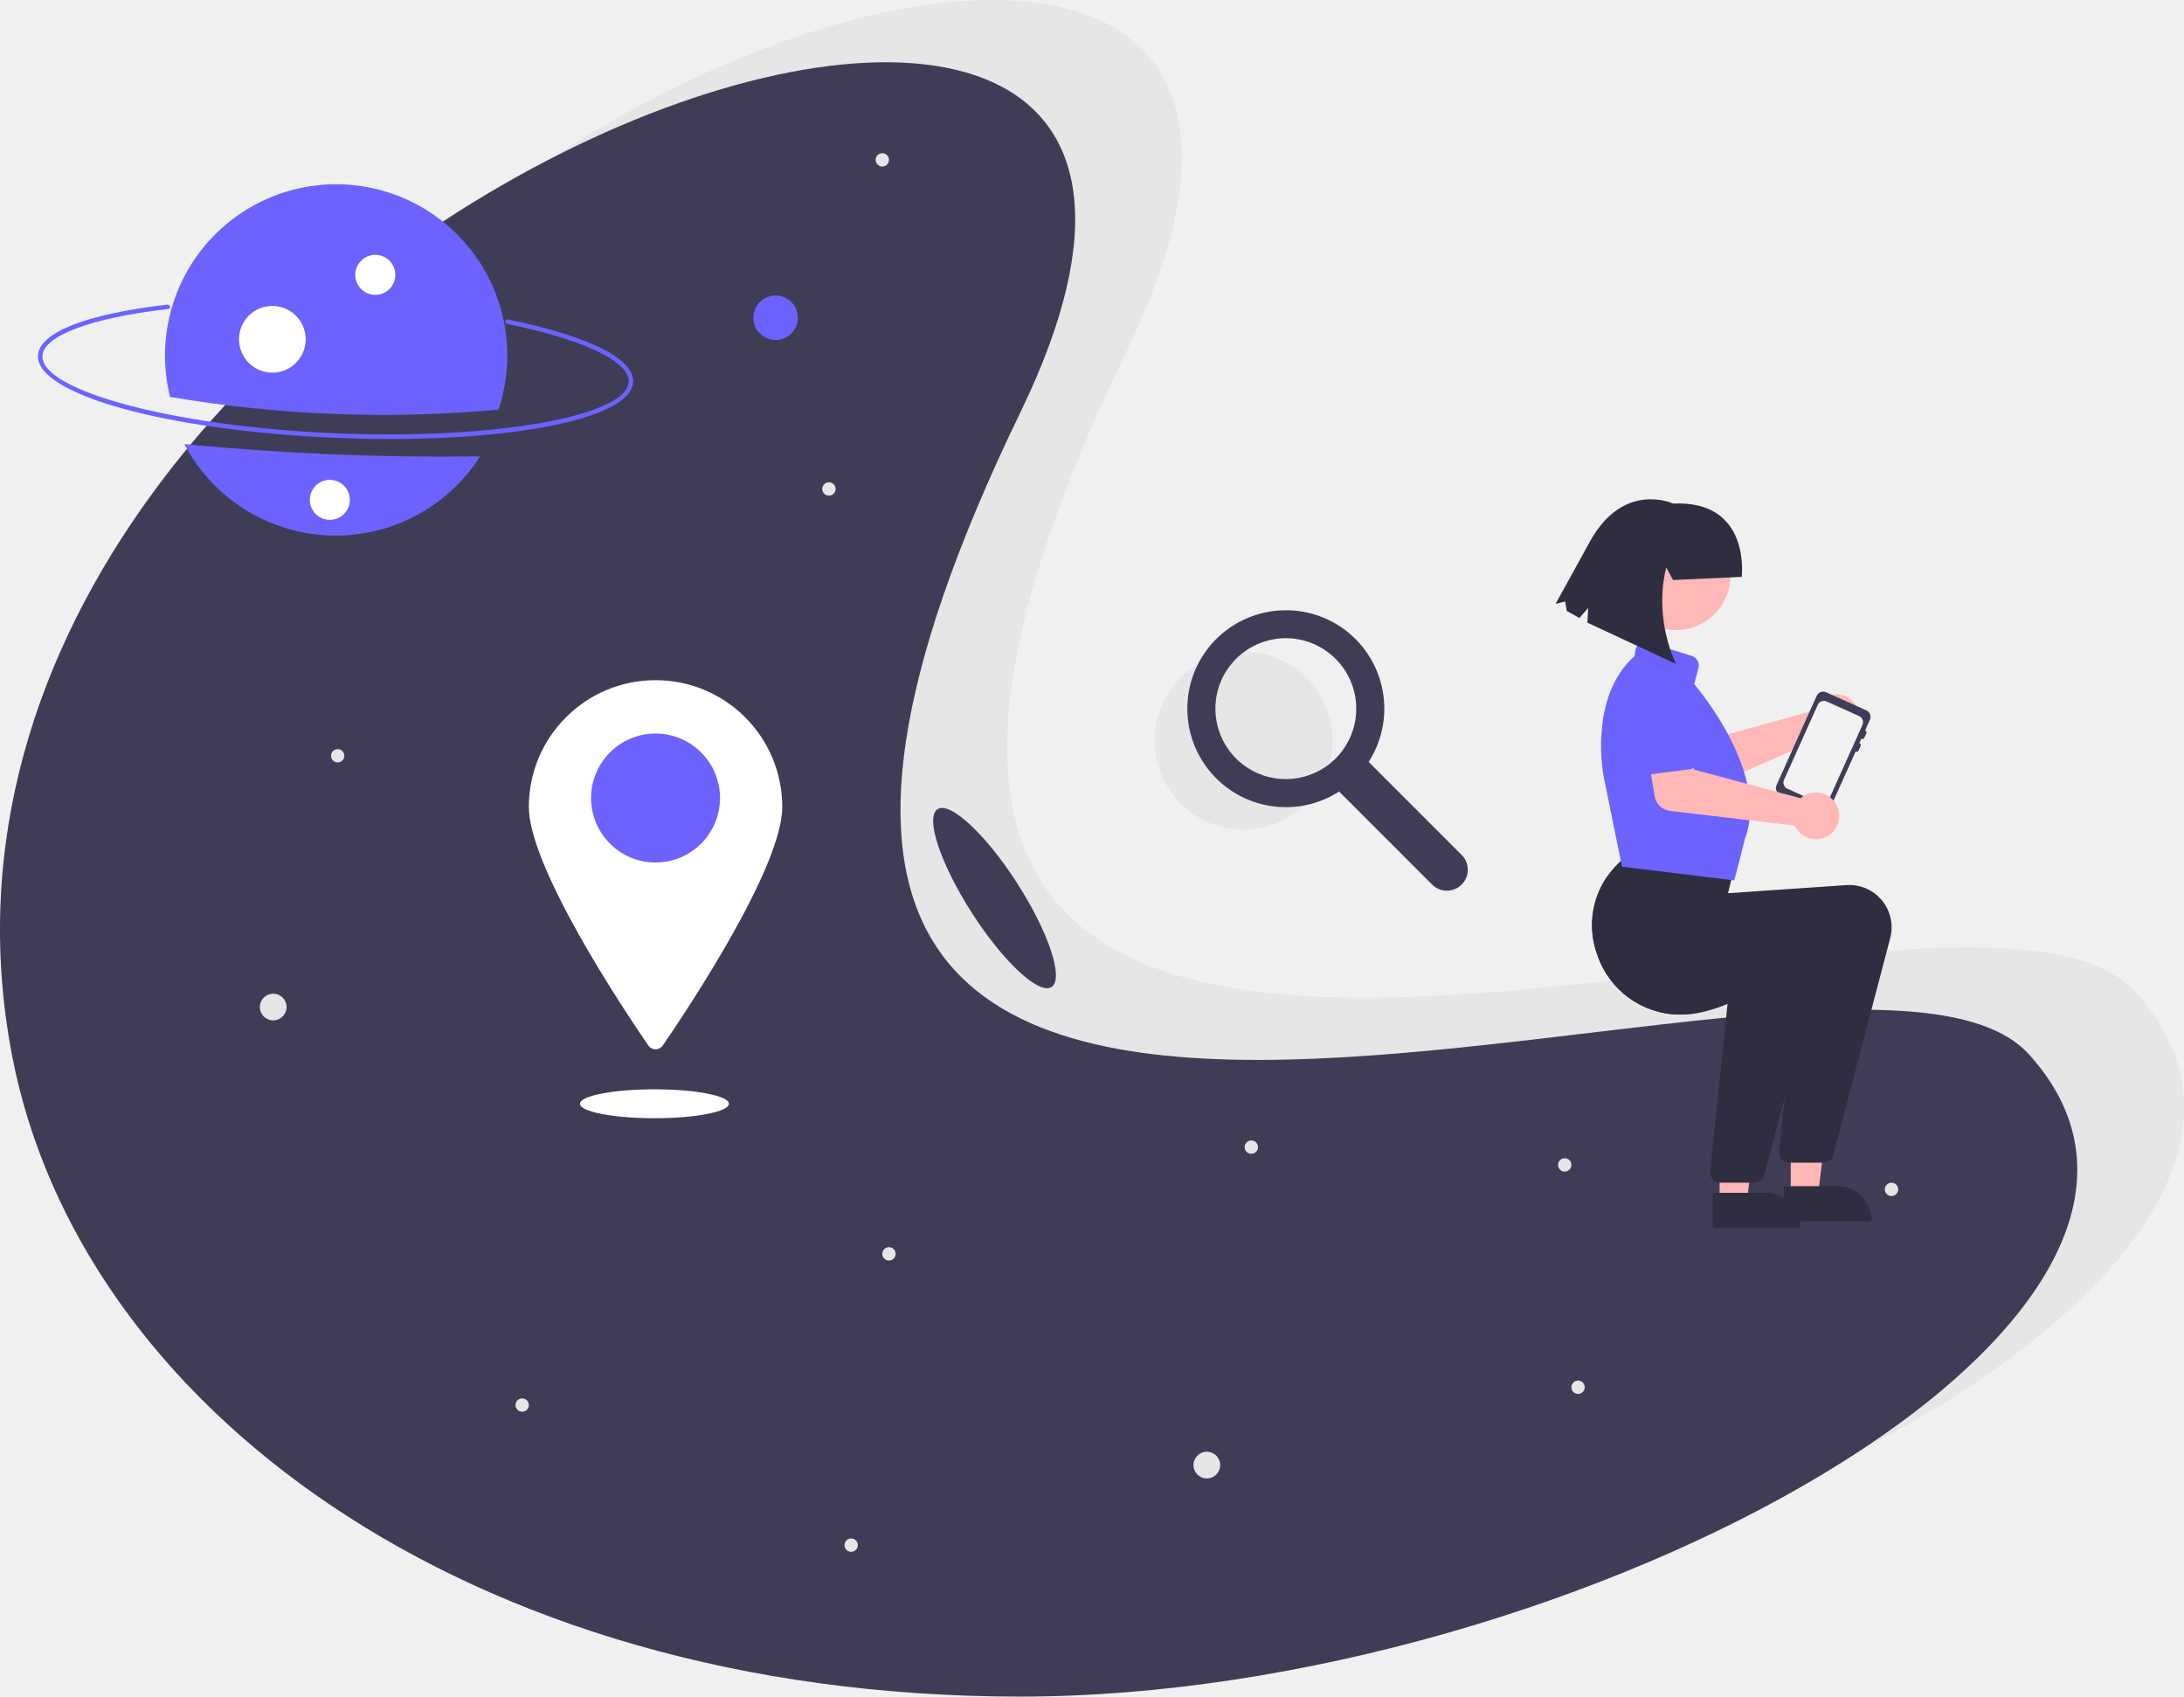
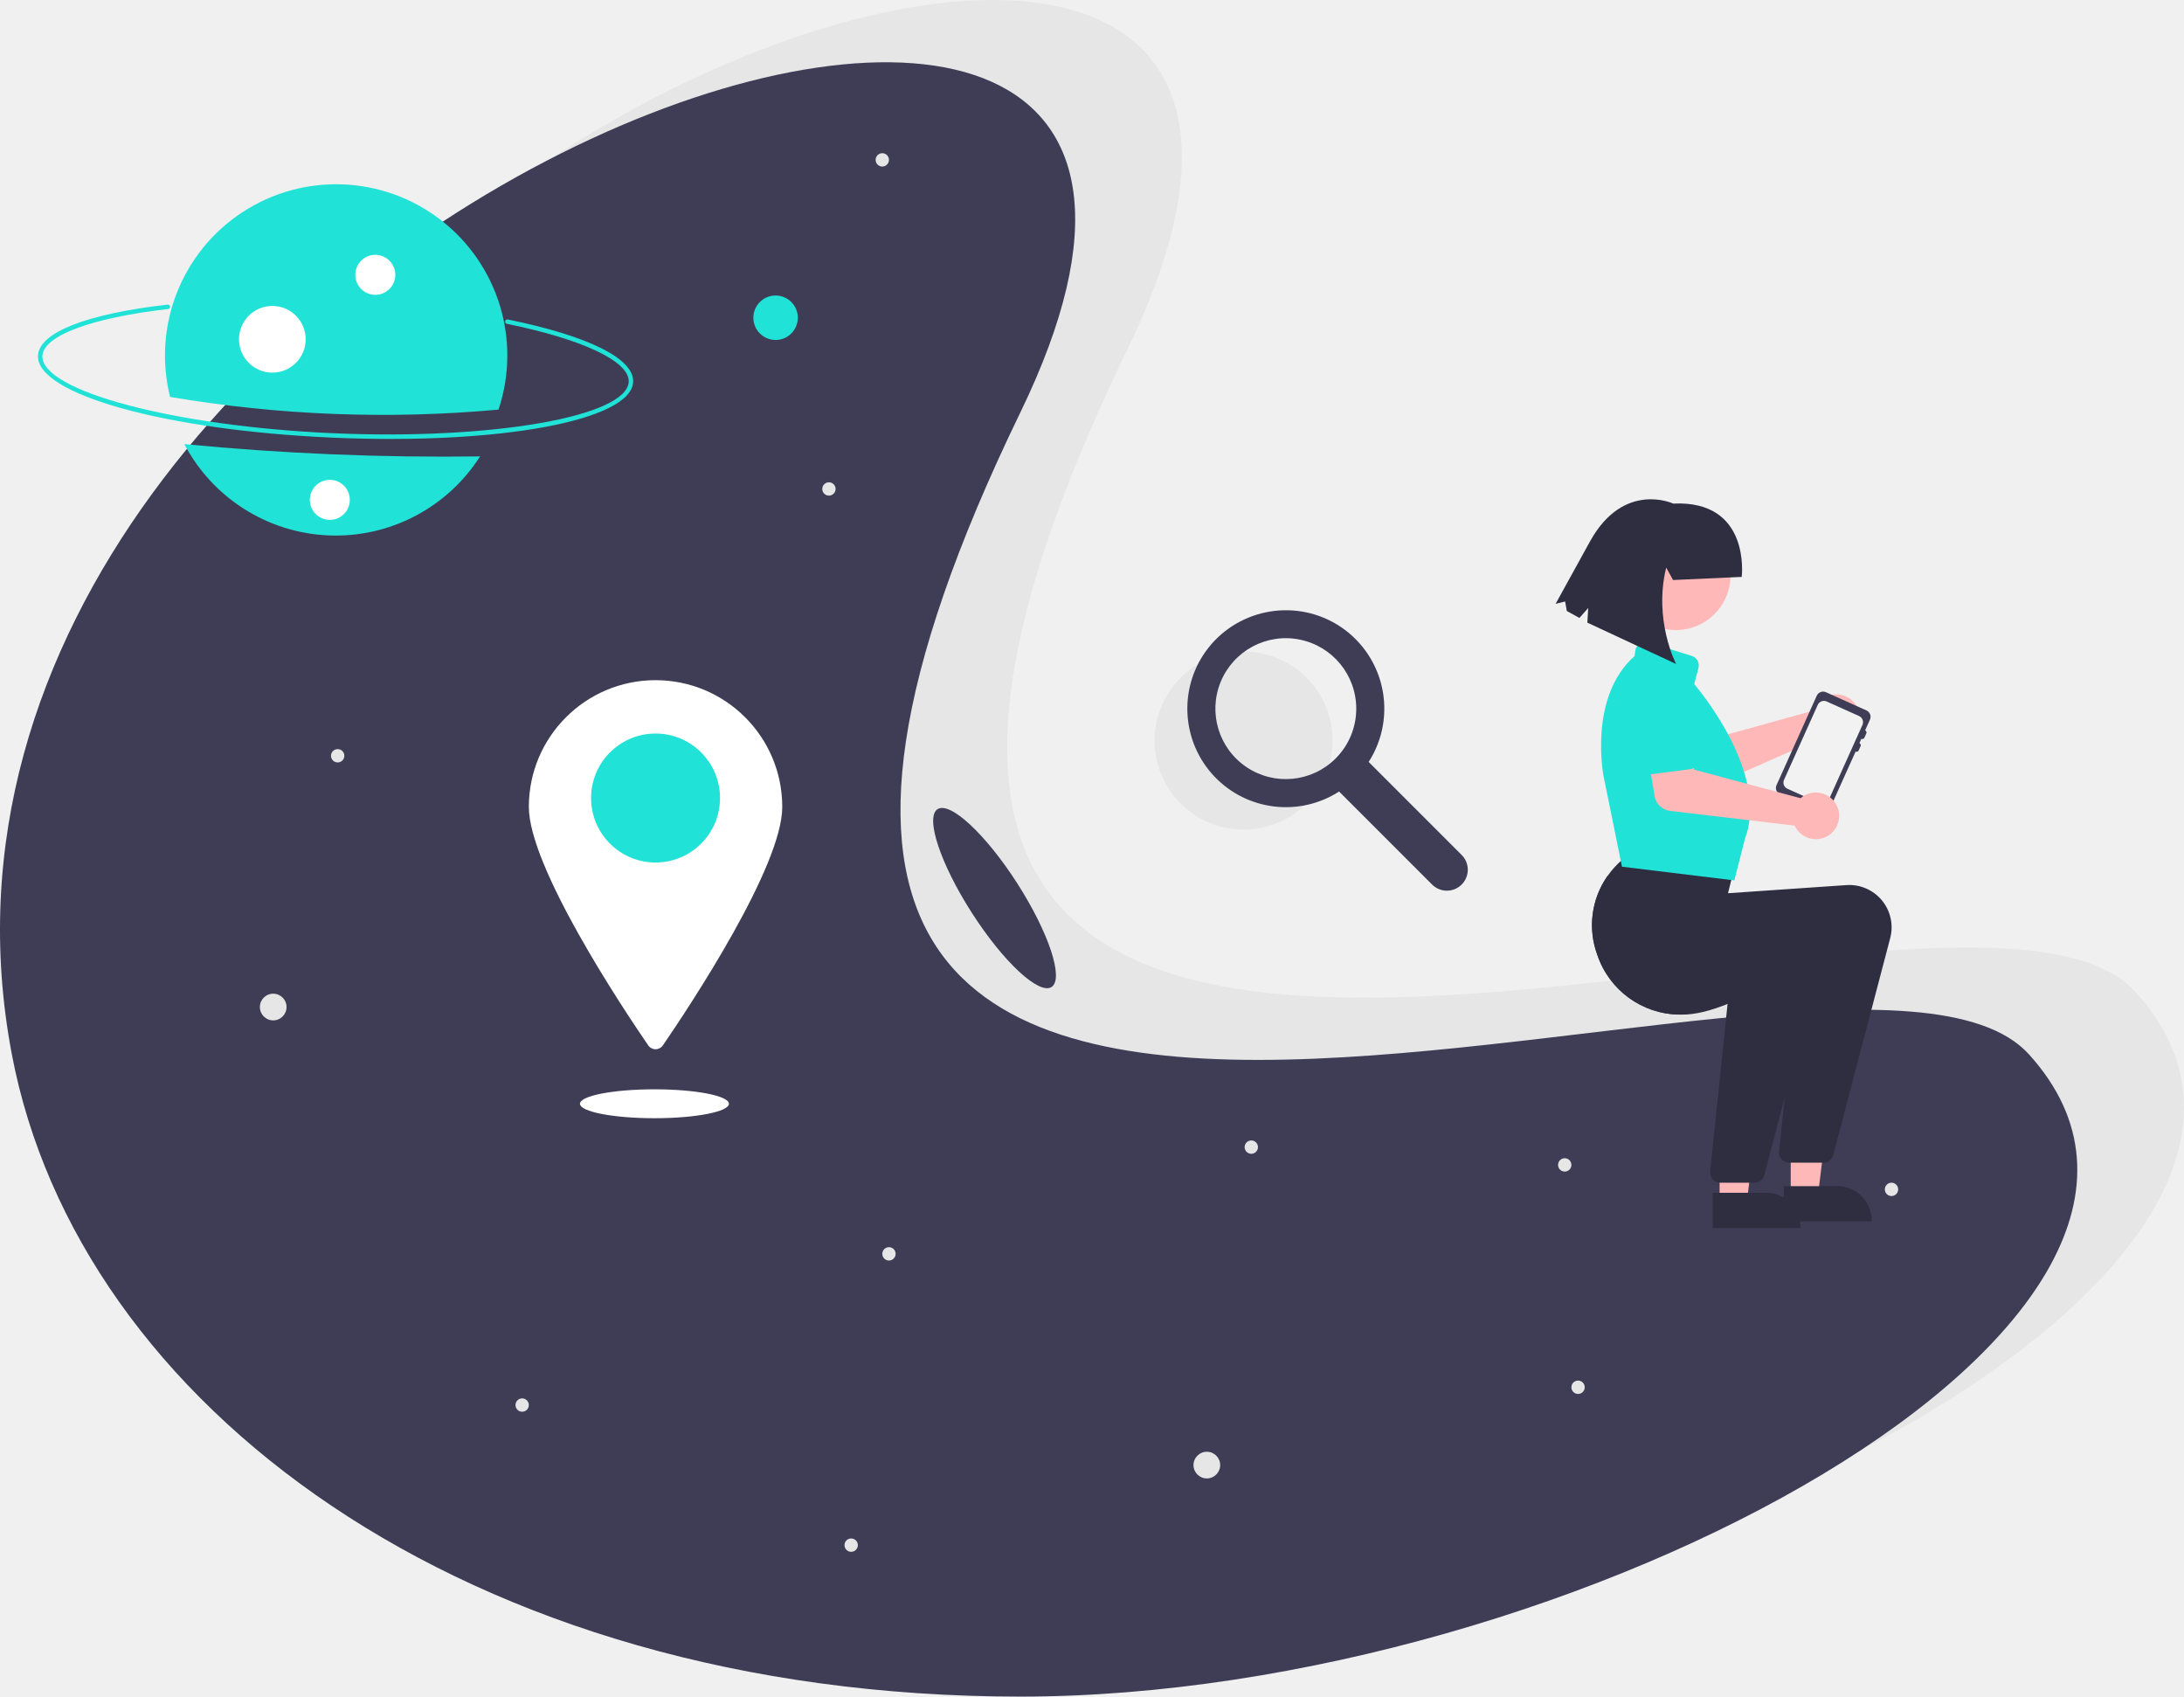
<svg xmlns="http://www.w3.org/2000/svg" data-name="Layer 1" width="982.487" height="763.014" viewBox="0 0 982.487 763.014">
  <circle cx="559.433" cy="333.061" r="40.03" fill="#e6e6e6" />
  <path d="M766.295,452.995l-41.832-41.832a44.307,44.307,0,0,0-14.426-61.926,44.458,44.458,0,0,0-58.914,12.238,44.307,44.307,0,0,0,60.033,62.995l41.832,41.832A9.409,9.409,0,0,0,766.295,452.995ZM709.594,409.601a31.684,31.684,0,1,1,9.28-22.404A31.586,31.586,0,0,1,709.594,409.601Z" transform="translate(-108.7563 -68.49293)" fill="#3f3d56" />
  <path d="M1069.529,514.699C1176.509,633.007,866.392,803.507,615.809,803.507S191.863,671.4,162.09,514.699C89.9,134.752,777.167-106.741,615.809,225.891,380.612,710.739,985.28,421.528,1069.529,514.699Z" transform="translate(-108.7563 -68.49293)" fill="#e6e6e6" />
  <path d="M1021.529,542.699C1128.509,661.007,818.392,831.507,567.809,831.507S143.863,699.4,114.09,542.699C41.9,162.752,729.167-78.741,567.809,253.891,332.612,738.739,937.28,449.528,1021.529,542.699Z" transform="translate(-108.7563 -68.49293)" fill="#3f3d56" />
-   <path d="M258.35,265.318c-75.067-3.305-133.271-19.498-132.507-36.864.458-10.412,21.703-18.784,58.287-22.97a1,1,0,1,1,.227,1.987c-34.462,3.943-56.117,12.017-56.516,21.071-.691,15.705,59.114,31.631,130.597,34.778s132.456-7.461,133.148-23.166c.4-9.092-20.597-19.066-54.798-26.028a1,1,0,1,1,.399-1.96c36.301,7.391,56.857,17.624,56.397,28.076C392.82,257.609,333.418,268.623,258.35,265.318Z" transform="translate(-108.7563 -68.49293)" fill="#6c63ff" />
-   <path d="M191.679,268.227a76.983,76.983,0,0,0,133.036,5.522A1211.976,1211.976,0,0,1,191.679,268.227Z" transform="translate(-108.7563 -68.49293)" fill="#6c63ff" />
-   <path d="M333.019,252.713a76.997,76.997,0,1,0-147.749-5.706A572.233,572.233,0,0,0,333.019,252.713Z" transform="translate(-108.7563 -68.49293)" fill="#6c63ff" />
+   <path d="M258.35,265.318c-75.067-3.305-133.271-19.498-132.507-36.864.458-10.412,21.703-18.784,58.287-22.97a1,1,0,1,1,.227,1.987c-34.462,3.943-56.117,12.017-56.516,21.071-.691,15.705,59.114,31.631,130.597,34.778s132.456-7.461,133.148-23.166c.4-9.092-20.597-19.066-54.798-26.028a1,1,0,1,1,.399-1.96c36.301,7.391,56.857,17.624,56.397,28.076C392.82,257.609,333.418,268.623,258.35,265.318Z" transform="translate(-108.7563 -68.49293)" fill="#20E2D7" />
+   <path d="M191.679,268.227a76.983,76.983,0,0,0,133.036,5.522A1211.976,1211.976,0,0,1,191.679,268.227Z" transform="translate(-108.7563 -68.49293)" fill="#20E2D7" />
+   <path d="M333.019,252.713a76.997,76.997,0,1,0-147.749-5.706A572.233,572.233,0,0,0,333.019,252.713Z" transform="translate(-108.7563 -68.49293)" fill="#20E2D7" />
  <circle cx="168.834" cy="123.601" r="9" fill="#fff" />
  <circle cx="122.513" cy="152.591" r="15" fill="#fff" />
-   <circle cx="348.905" cy="142.898" r="10" fill="#6c63ff" />
+   <circle cx="348.905" cy="142.898" r="10" fill="#20E2D7" />
  <circle cx="122.905" cy="452.898" r="6" fill="#e6e6e6" />
  <circle cx="542.905" cy="658.898" r="6" fill="#e6e6e6" />
  <circle cx="151.905" cy="339.898" r="3" fill="#e6e6e6" />
  <circle cx="399.905" cy="563.898" r="3" fill="#e6e6e6" />
  <circle cx="850.905" cy="534.898" r="3" fill="#e6e6e6" />
  <circle cx="709.905" cy="623.898" r="3" fill="#e6e6e6" />
  <circle cx="562.905" cy="515.898" r="3" fill="#e6e6e6" />
  <circle cx="372.905" cy="219.898" r="3" fill="#e6e6e6" />
  <circle cx="396.905" cy="71.898" r="3" fill="#e6e6e6" />
  <circle cx="382.905" cy="694.898" r="3" fill="#e6e6e6" />
  <circle cx="234.905" cy="631.898" r="3" fill="#e6e6e6" />
  <circle cx="703.905" cy="523.898" r="3" fill="#e6e6e6" />
  <circle cx="148.374" cy="224.799" r="9" fill="#fff" />
  <path d="M460.661,431.391c0,26.88-41.559,89.516-53.705,107.247a3.992,3.992,0,0,1-6.591,0c-12.145-17.731-53.705-80.366-53.705-107.247a57,57,0,1,1,114,0Z" transform="translate(-108.7563 -68.49293)" fill="#fff" />
-   <circle cx="294.905" cy="358.898" r="29" fill="#6c63ff" />
+   <circle cx="294.905" cy="358.898" r="29" fill="#20E2D7" />
  <ellipse cx="294.405" cy="496.398" rx="33.5" ry="6.5" fill="#fff" />
  <path d="M925.61,386.412a10.527,10.527,0,0,0-.641,1.529l-47.783,13.277-8.611-8.427L854.159,404.124,867.953,420.523a8,8,0,0,0,9.353,2.169l51.616-22.785a10.497,10.497,0,1,0-3.313-13.495Z" transform="translate(-108.7563 -68.49293)" fill="#ffb8b8" />
-   <path d="M875.502,401.996l-17.935,13.96a4.5,4.5,0,0,1-6.682-1.337L839.738,394.891a12.497,12.497,0,0,1,19.769-15.294l16.338,15.594a4.5,4.5,0,0,1-.344,6.805Z" transform="translate(-108.7563 -68.49293)" fill="#6c63ff" />
+   <path d="M875.502,401.996l-17.935,13.96a4.5,4.5,0,0,1-6.682-1.337L839.738,394.891a12.497,12.497,0,0,1,19.769-15.294l16.338,15.594a4.5,4.5,0,0,1-.344,6.805Z" transform="translate(-108.7563 -68.49293)" fill="#20E2D7" />
  <path d="M930.192,379.81l18.188,8.183a3.149,3.149,0,0,1,1.58,4.164l-2.153,4.786a1.053,1.053,0,0,1,.527,1.388l-.861,1.915a1.053,1.053,0,0,1-1.388.527l-.861,1.915a1.053,1.053,0,0,1,.527,1.388l-.861,1.915a1.053,1.053,0,0,1-1.388.527L931.871,432.362a3.149,3.149,0,0,1-4.164,1.58l-18.188-8.183a3.149,3.149,0,0,1-1.58-4.164l18.089-40.205A3.149,3.149,0,0,1,930.192,379.81Z" transform="translate(-108.7563 -68.49293)" fill="#3f3d56" />
  <path d="M912.821,423.212l14.591,6.571a3.034,3.034,0,0,0,3.999-1.512l6.739-14.99,2.341-5.196,6.099-13.562a3.026,3.026,0,0,0-1.511-3.989l-4.587-2.068L930.477,383.964a3.021,3.021,0,0,0-3.989,1.522L920.589,398.597l-6.718,14.927-2.561,5.7A3.022,3.022,0,0,0,912.821,423.212Z" transform="translate(-108.7563 -68.49293)" fill="#f2f2f2" />
  <polygon points="773.577 540.443 785.837 540.442 791.67 493.154 773.575 493.155 773.577 540.443" fill="#ffb8b8" />
  <path d="M879.207,604.933l24.144-.001h.001a15.386,15.386,0,0,1,15.386,15.386v.5l-39.531.001Z" transform="translate(-108.7563 -68.49293)" fill="#2f2e41" />
  <polygon points="805.577 537.443 817.837 537.442 823.67 490.154 805.575 490.155 805.577 537.443" fill="#ffb8b8" />
  <path d="M911.207,601.933l24.144-.001h.001a15.386,15.386,0,0,1,15.386,15.386v.5l-39.531.001Z" transform="translate(-108.7563 -68.49293)" fill="#2f2e41" />
  <path d="M827.341,497.971a39.41,39.41,0,0,0,36.9,26.81l.62.01c6.33.18,13.76-1.86,21.05-4.79,14.4-5.79,28.23-15.06,31.9-17.61l-6.22,59.79-2.52,24.24a4.514,4.514,0,0,0,4.48,4.97h15.53a4.505,4.505,0,0,0,4.36-3.36l25.64-97.65a19.032,19.032,0,0,0-19.71-23.83l-53.26,3.65,3.72-14.88-47.54-3.16-.14.1c-1.14.83-2.25,1.7-3.31,2.61a40.271,40.271,0,0,0-6.99,7.66A38.487,38.487,0,0,0,827.341,497.971Z" transform="translate(-108.7563 -68.49293)" fill="#2f2e41" />
  <path d="M827.341,497.971a39.41,39.41,0,0,0,36.9,26.81,196.146,196.146,0,0,0,22.57-13.39l-.9,8.61-7.84,75.42a4.514,4.514,0,0,0,4.48,4.97h15.53a4.505,4.505,0,0,0,4.36-3.36l9.15-34.85,16.49-62.8a19.032,19.032,0,0,0-19.71-23.83l-53.26,3.65,3.72-14.88-26.98-1.79A38.487,38.487,0,0,0,827.341,497.971Z" transform="translate(-108.7563 -68.49293)" fill="#2f2e41" />
-   <path d="M838.774,458.321l-.358-.043-8.295-40.785c-.071-.354-6.852-35.533,13.937-53.924l.362-2.517a4.5,4.5,0,0,1,5.787-3.658l19.585,6.075a4.491,4.491,0,0,1,3.019,5.442l-1.904,7.242c2.64,3.1,33.715,40.512,22.89,69.335L888.949,464.439Z" transform="translate(-108.7563 -68.49293)" fill="#6c63ff" />
+   <path d="M838.774,458.321l-.358-.043-8.295-40.785c-.071-.354-6.852-35.533,13.937-53.924l.362-2.517a4.5,4.5,0,0,1,5.787-3.658l19.585,6.075a4.491,4.491,0,0,1,3.019,5.442l-1.904,7.242c2.64,3.1,33.715,40.512,22.89,69.335L888.949,464.439Z" transform="translate(-108.7563 -68.49293)" fill="#20E2D7" />
  <path d="M920.094,426.49a10.526,10.526,0,0,0-1.329.99l-47.897-12.858-3.131-11.634-18.175,2.431,3.542,21.134a8,8,0,0,0,6.951,6.622l56.032,6.619a10.497,10.497,0,1,0,4.008-13.305Z" transform="translate(-108.7563 -68.49293)" fill="#ffb8b8" />
-   <path d="M869.022,414.436,846.481,417.34a4.5,4.5,0,0,1-5.074-4.548l.43-22.655a12.497,12.497,0,0,1,24.799-3.121l6.142,21.734a4.5,4.5,0,0,1-3.756,5.686Z" transform="translate(-108.7563 -68.49293)" fill="#6c63ff" />
+   <path d="M869.022,414.436,846.481,417.34a4.5,4.5,0,0,1-5.074-4.548l.43-22.655a12.497,12.497,0,0,1,24.799-3.121l6.142,21.734a4.5,4.5,0,0,1-3.756,5.686Z" transform="translate(-108.7563 -68.49293)" fill="#20E2D7" />
  <circle cx="753.921" cy="258.804" r="24.561" fill="#ffb8b8" />
  <path d="M861.385,329.348l-3.075-5.6c-5.825,23.732,4.464,43.373,4.464,43.373l-39.932-18.601.38-6.6-3.951,4.484-5.677-3.129-.75-4.281-4.286,1.062,15.644-28.387c15.182-27.013,37.255-16.7,37.255-16.7,35.115-1.669,30.827,32.975,30.827,32.975Z" transform="translate(-108.7563 -68.49293)" fill="#2f2e41" />
  <ellipse cx="556.161" cy="472.391" rx="12.179" ry="47.5" transform="translate(-275.7517 306.3624) rotate(-32.66242)" fill="#3f3d56" />
</svg>
